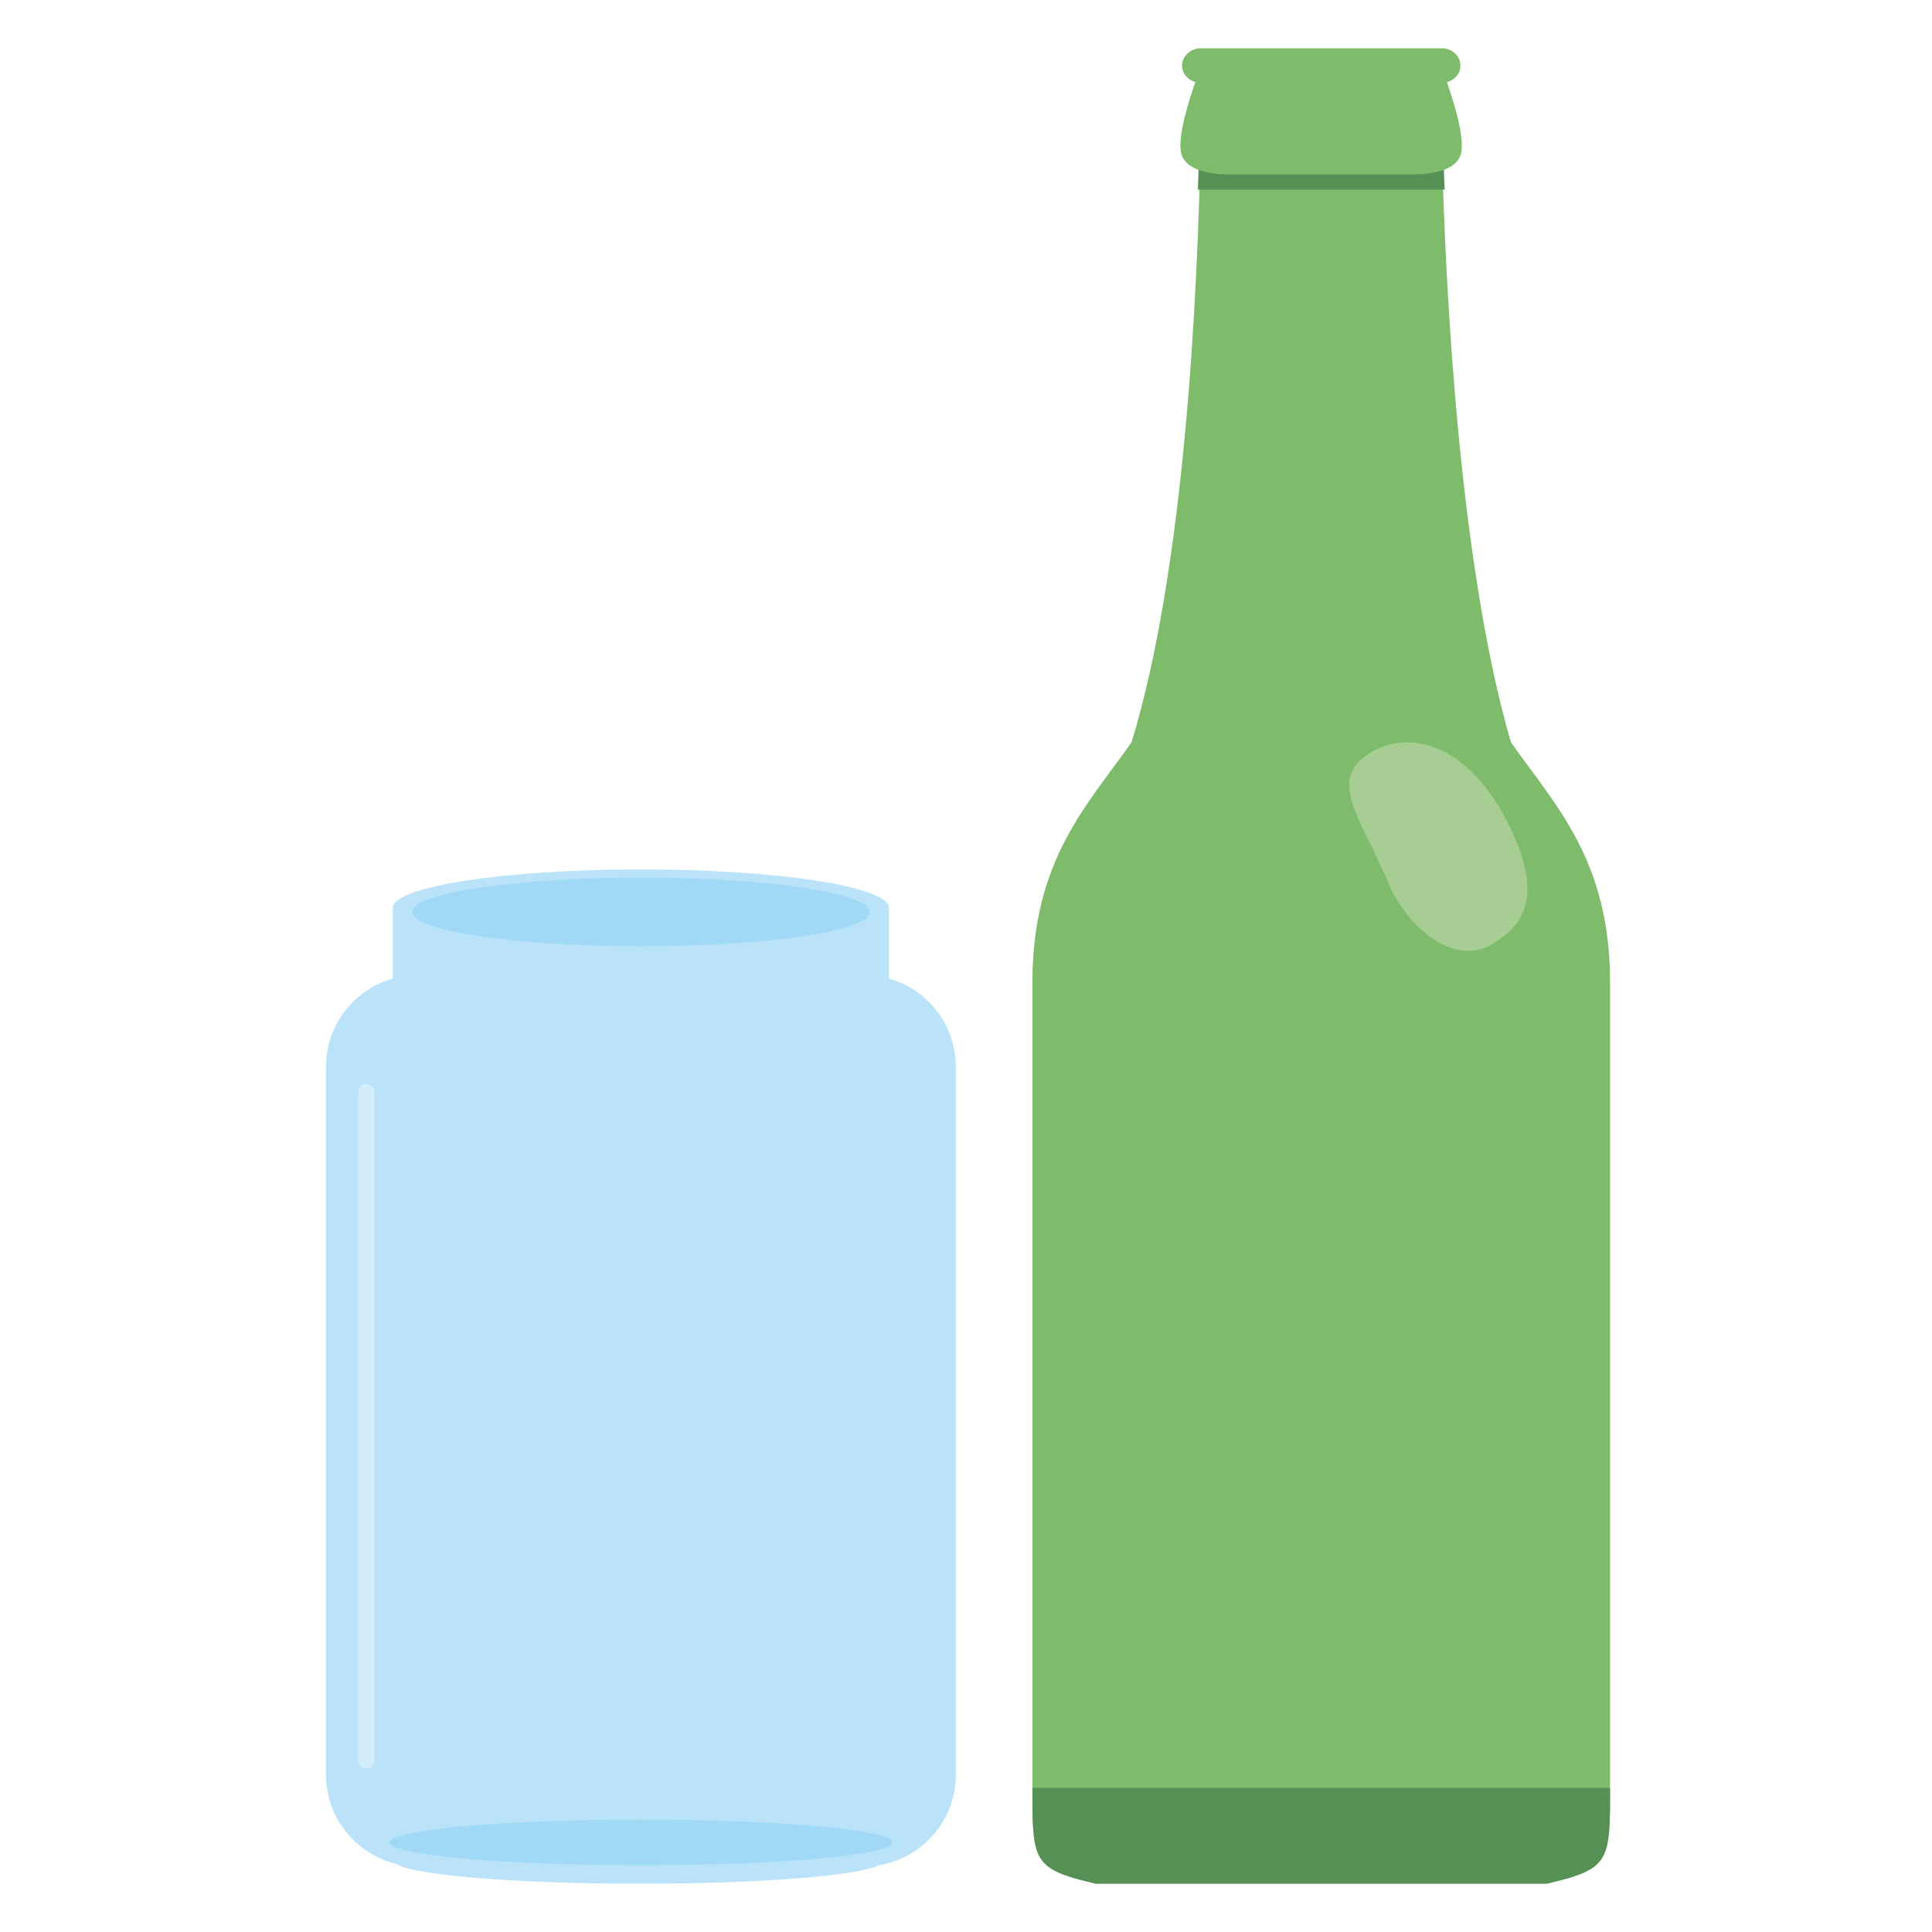
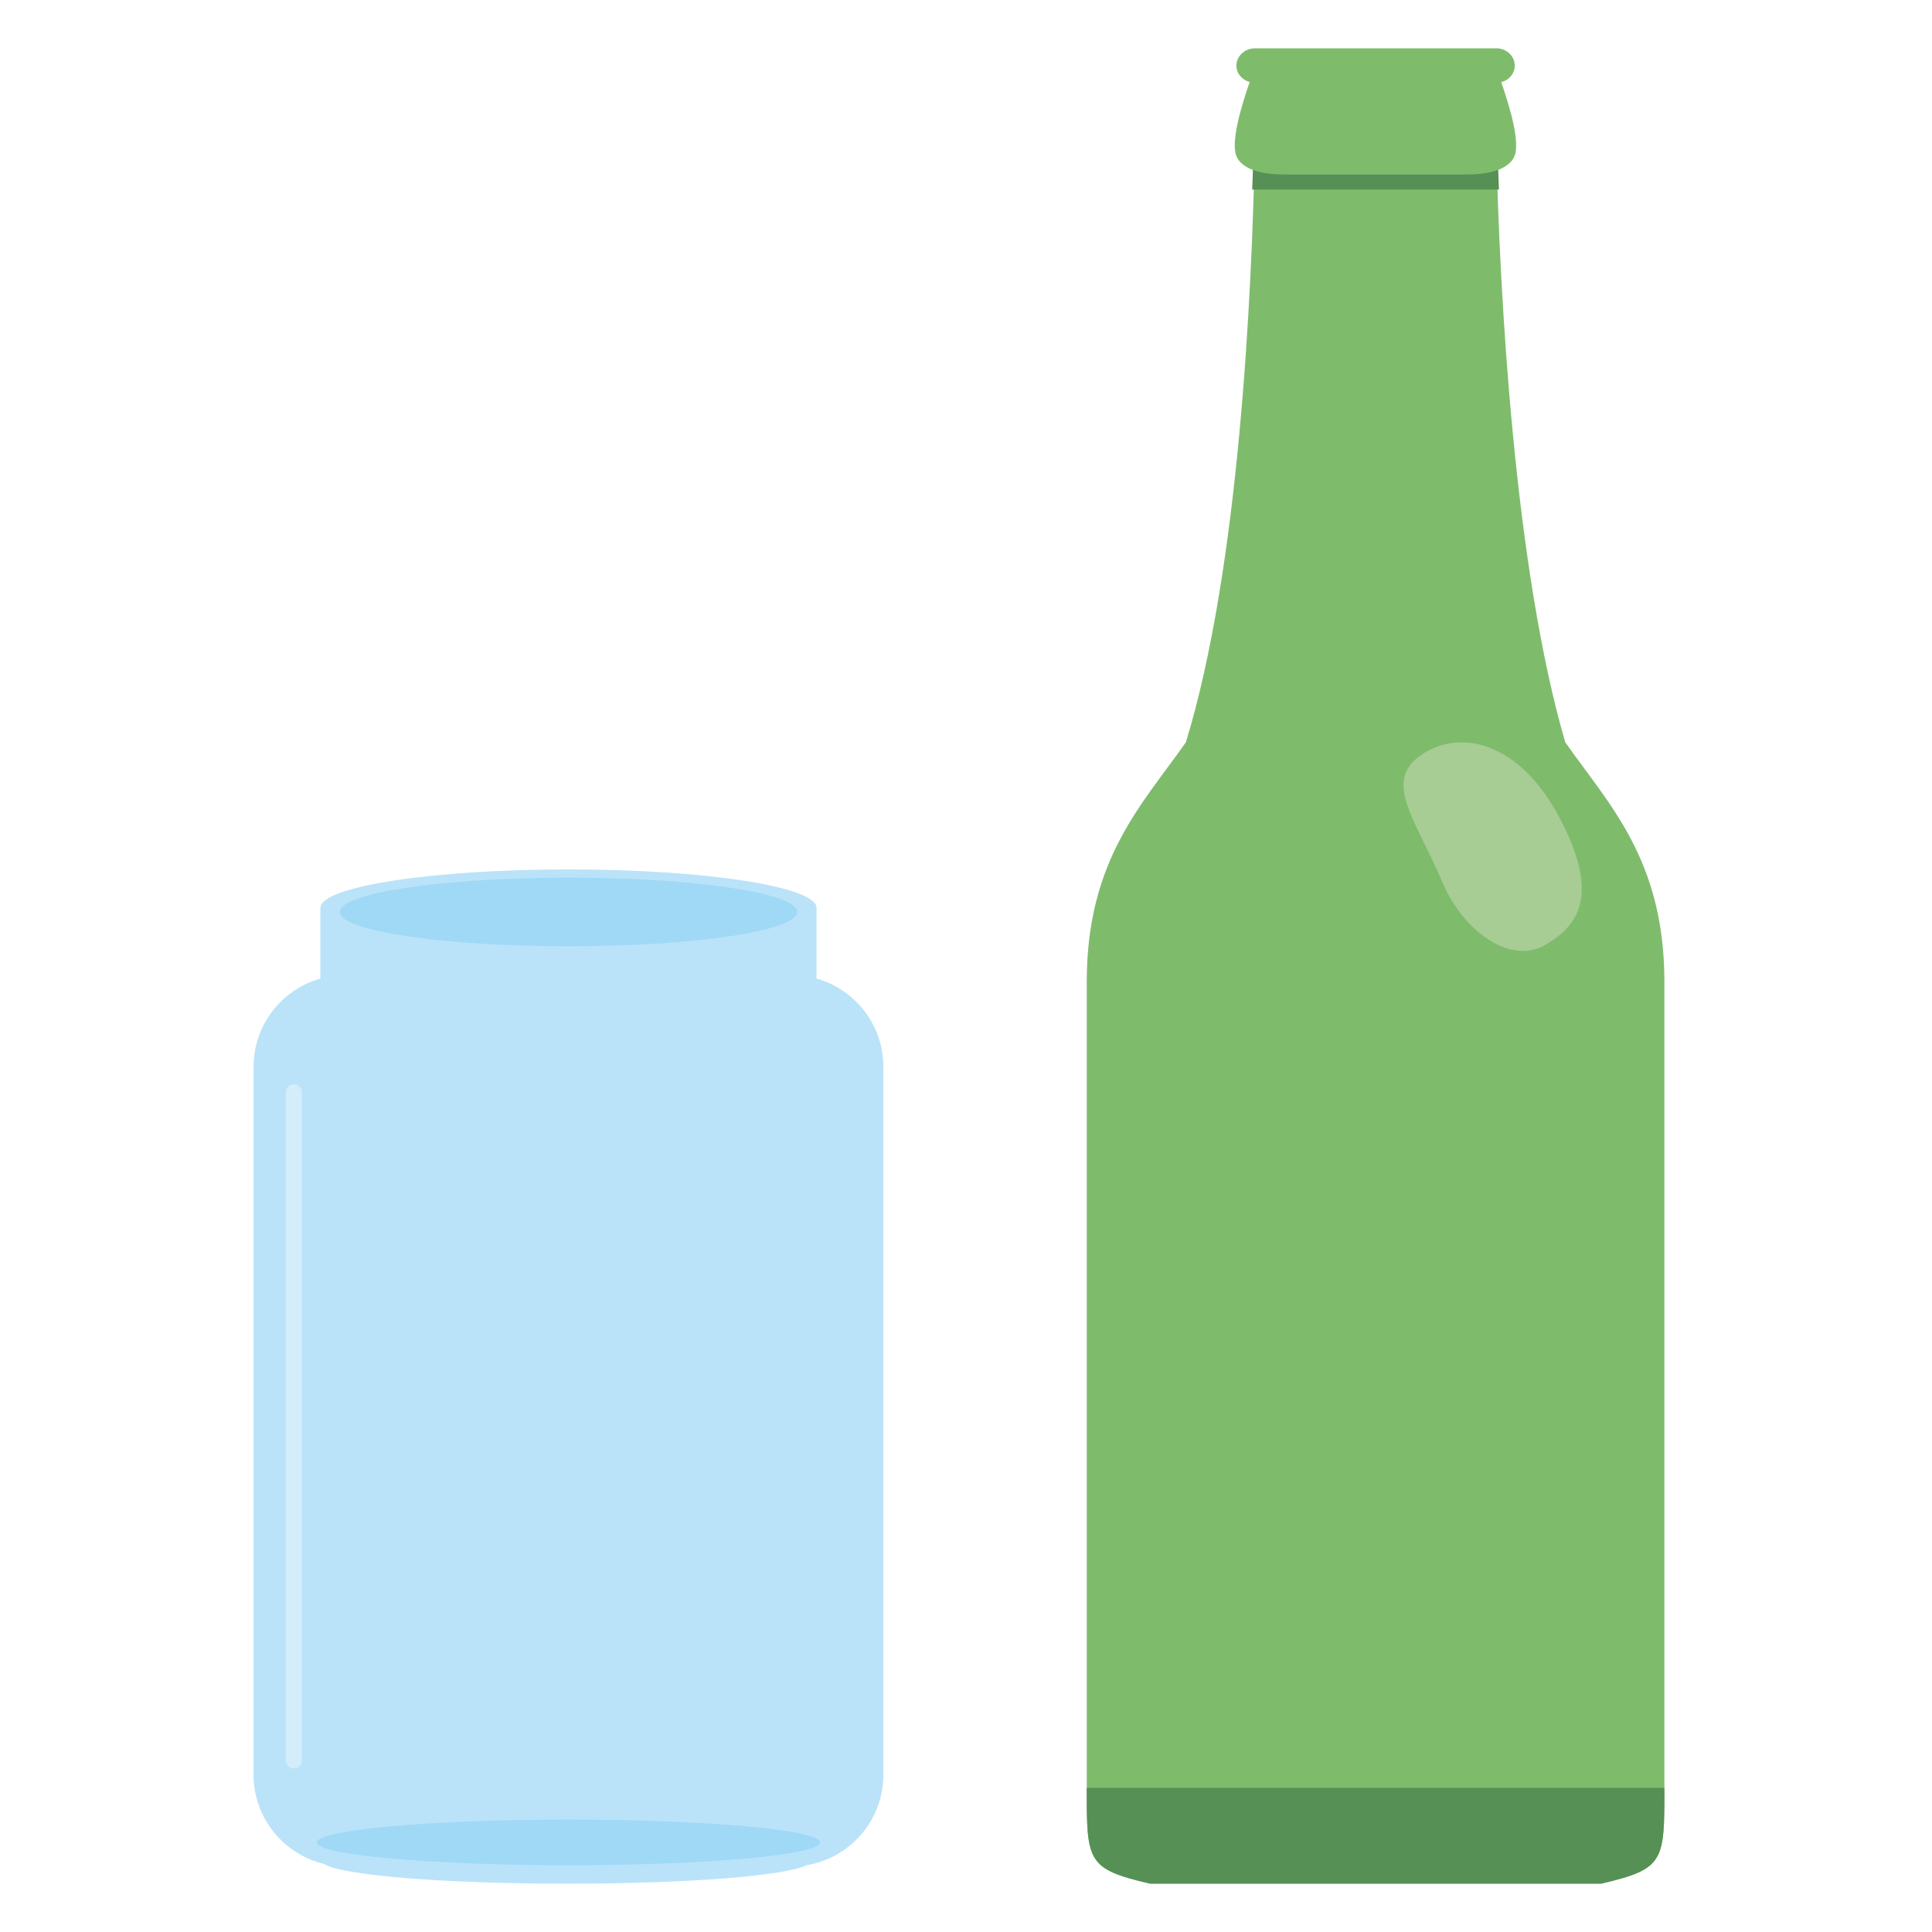
<svg xmlns="http://www.w3.org/2000/svg" width="80" height="80" viewBox="0 0 80 80" fill="none">
-   <path d="M59.702 5.874C59.84 12.228 60.462 23.523 62.563 30.732C64.336 33.276 66.669 35.567 66.669 40.654V74.031C66.669 77.082 66.669 77.388 64.051 77.99H45.368C42.75 77.388 42.75 77.082 42.75 74.031V40.654C42.75 35.567 45.083 33.276 46.856 30.732C49.062 23.523 49.59 12.228 49.717 5.874H59.702Z" fill="#7EBC6C" />
-   <path d="M66.669 74.031C66.669 77.082 66.669 77.388 64.051 78H45.368C42.75 77.388 42.75 77.082 42.75 74.031H66.679H66.669Z" fill="#579055" />
-   <path d="M59.818 7.848H49.601L49.643 6.698H59.776L59.818 7.848Z" fill="#579055" />
-   <path d="M58.51 7.225C59.27 7.225 60.399 7.067 60.515 6.265C60.621 5.452 60.135 4.016 59.702 2.792H49.707C49.274 4.006 48.788 5.452 48.894 6.265C49.01 7.067 50.139 7.225 50.91 7.225H58.51Z" fill="#7EBC6C" />
-   <path d="M59.713 3.425H49.717C49.294 3.425 48.946 3.109 48.946 2.718C48.946 2.327 49.294 2 49.717 2H59.713C60.135 2 60.473 2.327 60.473 2.718C60.473 3.109 60.135 3.425 59.713 3.425Z" fill="#7EBC6C" />
-   <path d="M57.506 36.591C58.309 38.48 60.251 39.989 61.739 39.124C63.101 38.332 64.019 37.087 62.341 33.888C60.663 30.701 58.235 30.194 56.662 31.218C54.963 32.326 56.345 33.867 57.506 36.591Z" fill="#A7CD95" />
-   <path d="M36.811 40.519V37.634H16.266V40.519C14.675 40.97 13.5 42.434 13.5 44.162V73.498C13.5 75.285 14.752 76.783 16.42 77.183C17.092 77.643 21.322 78 26.454 78C31.586 78 35.5 77.668 36.402 77.234C38.198 76.936 39.577 75.379 39.577 73.498V44.162C39.577 42.434 38.403 40.97 36.811 40.519Z" fill="#BAE3F9" />
-   <path d="M36.811 37.591C36.811 38.468 32.215 39.183 26.538 39.183C20.862 39.183 16.266 38.468 16.266 37.591C16.266 36.715 20.87 36 26.538 36C32.207 36 36.811 36.715 36.811 37.591Z" fill="#BAE3F9" />
-   <path d="M26.539 39.183C31.773 39.183 36.011 38.545 36.011 37.762C36.011 36.979 31.773 36.341 26.539 36.341C21.305 36.341 17.066 36.979 17.066 37.762C17.066 38.545 21.305 39.183 26.539 39.183Z" fill="#9FD9F6" />
-   <path d="M26.539 77.234C32.292 77.234 36.956 76.809 36.956 76.29C36.956 75.77 32.292 75.345 26.539 75.345C20.785 75.345 16.121 75.77 16.121 76.29C16.121 76.809 20.785 77.234 26.539 77.234Z" fill="#9FD9F6" />
-   <path d="M15.169 73.226C14.982 73.226 14.836 73.073 14.836 72.894V45.226C14.836 45.038 14.99 44.894 15.169 44.894C15.348 44.894 15.501 45.047 15.501 45.226V72.894C15.501 73.081 15.348 73.226 15.169 73.226Z" fill="#D3EDFB" />
+   <path d="M61.952 5.874C62.09 12.228 62.712 23.523 64.813 30.732C66.586 33.276 68.919 35.567 68.919 40.654V74.031C68.919 77.082 68.919 77.388 66.301 77.99H47.618C45 77.388 45 77.082 45 74.031V40.654C45 35.567 47.333 33.276 49.106 30.732C51.312 23.523 51.84 12.228 51.967 5.874H61.952Z" fill="#7EBC6C" />
+   <path d="M68.919 74.031C68.919 77.082 68.919 77.388 66.301 78H47.618C45 77.388 45 77.082 45 74.031H68.929H68.919Z" fill="#579055" />
+   <path d="M62.068 7.848H51.851L51.893 6.698H62.026L62.068 7.848Z" fill="#579055" />
+   <path d="M60.76 7.225C61.52 7.225 62.649 7.067 62.765 6.265C62.871 5.452 62.385 4.016 61.952 2.792H51.957C51.524 4.006 51.038 5.452 51.144 6.265C51.26 7.067 52.389 7.225 53.16 7.225H60.76Z" fill="#7EBC6C" />
+   <path d="M61.963 3.425H51.967C51.544 3.425 51.196 3.109 51.196 2.718C51.196 2.327 51.544 2 51.967 2H61.963C62.385 2 62.723 2.327 62.723 2.718C62.723 3.109 62.385 3.425 61.963 3.425Z" fill="#7EBC6C" />
+   <path d="M59.756 36.591C60.559 38.48 62.501 39.989 63.989 39.124C65.351 38.332 66.269 37.087 64.591 33.888C62.913 30.701 60.485 30.194 58.912 31.218C57.213 32.326 58.595 33.867 59.756 36.591Z" fill="#A7CD95" />
+   <path d="M33.811 40.519V37.634H13.266V40.519C11.675 40.97 10.5 42.434 10.5 44.162V73.498C10.5 75.285 11.752 76.783 13.42 77.183C14.092 77.643 18.322 78 23.454 78C28.586 78 32.5 77.668 33.402 77.234C35.198 76.936 36.577 75.379 36.577 73.498V44.162C36.577 42.434 35.403 40.97 33.811 40.519Z" fill="#BAE3F9" />
+   <path d="M33.811 37.591C33.811 38.468 29.215 39.183 23.538 39.183C17.862 39.183 13.266 38.468 13.266 37.591C13.266 36.715 17.87 36 23.538 36C29.207 36 33.811 36.715 33.811 37.591Z" fill="#BAE3F9" />
+   <path d="M23.539 39.183C28.773 39.183 33.011 38.545 33.011 37.762C33.011 36.979 28.773 36.341 23.539 36.341C18.305 36.341 14.066 36.979 14.066 37.762C14.066 38.545 18.305 39.183 23.539 39.183Z" fill="#9FD9F6" />
+   <path d="M23.539 77.234C29.292 77.234 33.956 76.809 33.956 76.29C33.956 75.77 29.292 75.345 23.539 75.345C17.785 75.345 13.121 75.77 13.121 76.29C13.121 76.809 17.785 77.234 23.539 77.234Z" fill="#9FD9F6" />
+   <path d="M12.169 73.226C11.982 73.226 11.836 73.073 11.836 72.894V45.226C11.836 45.038 11.99 44.894 12.169 44.894C12.348 44.894 12.501 45.047 12.501 45.226V72.894C12.501 73.081 12.348 73.226 12.169 73.226Z" fill="#D3EDFB" />
</svg>
